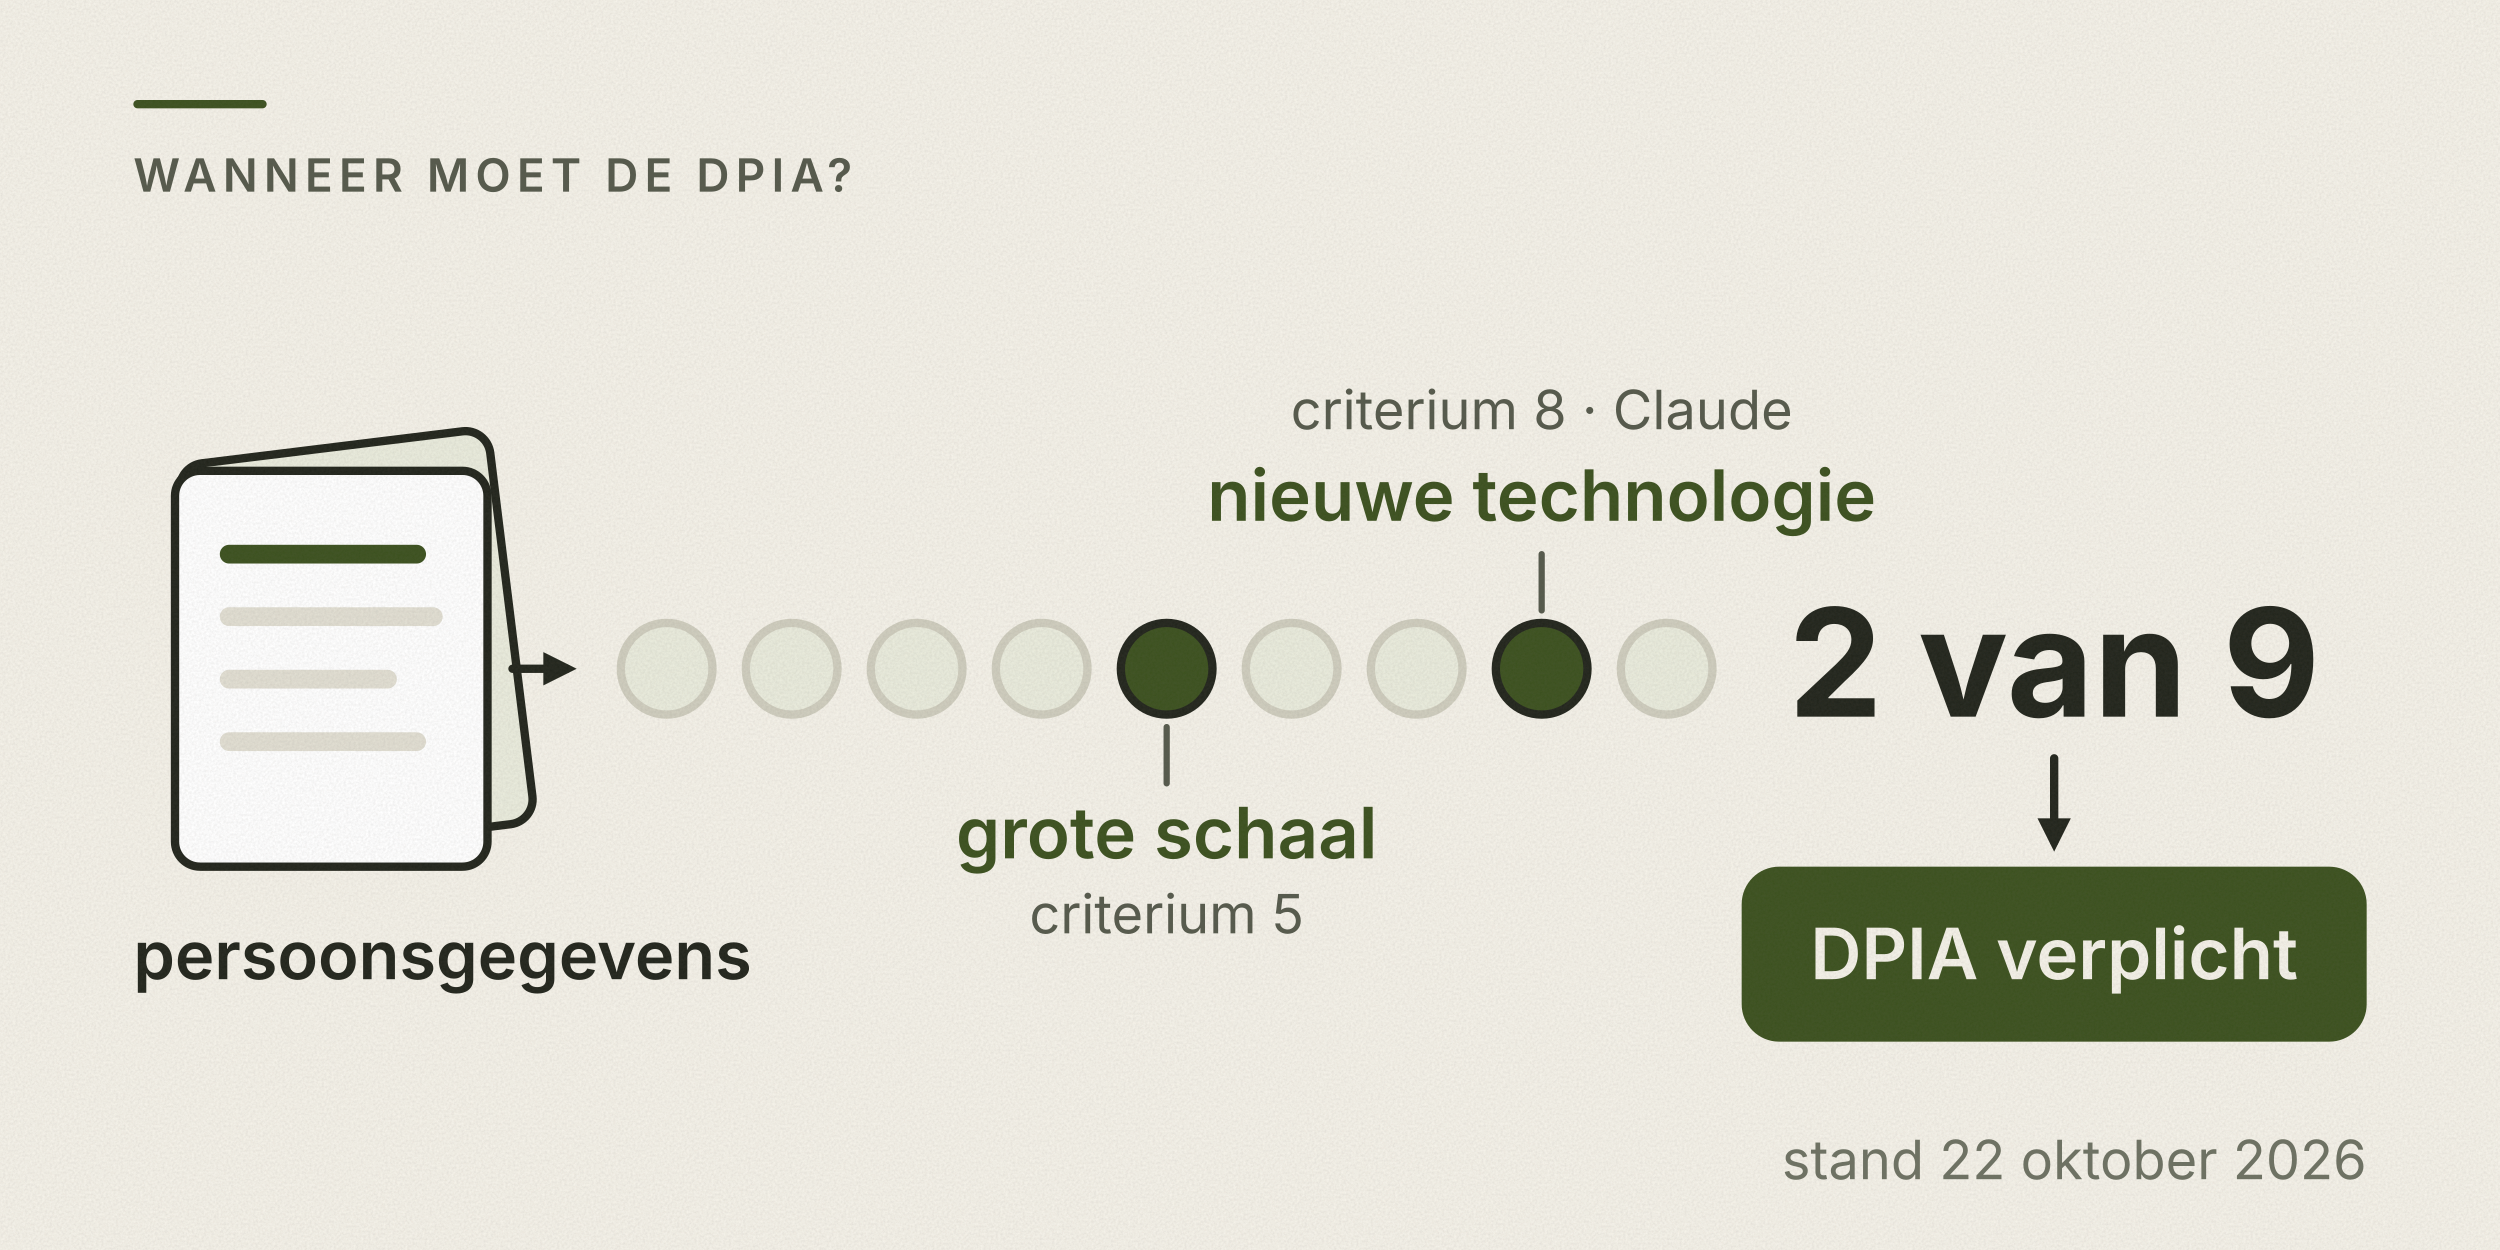
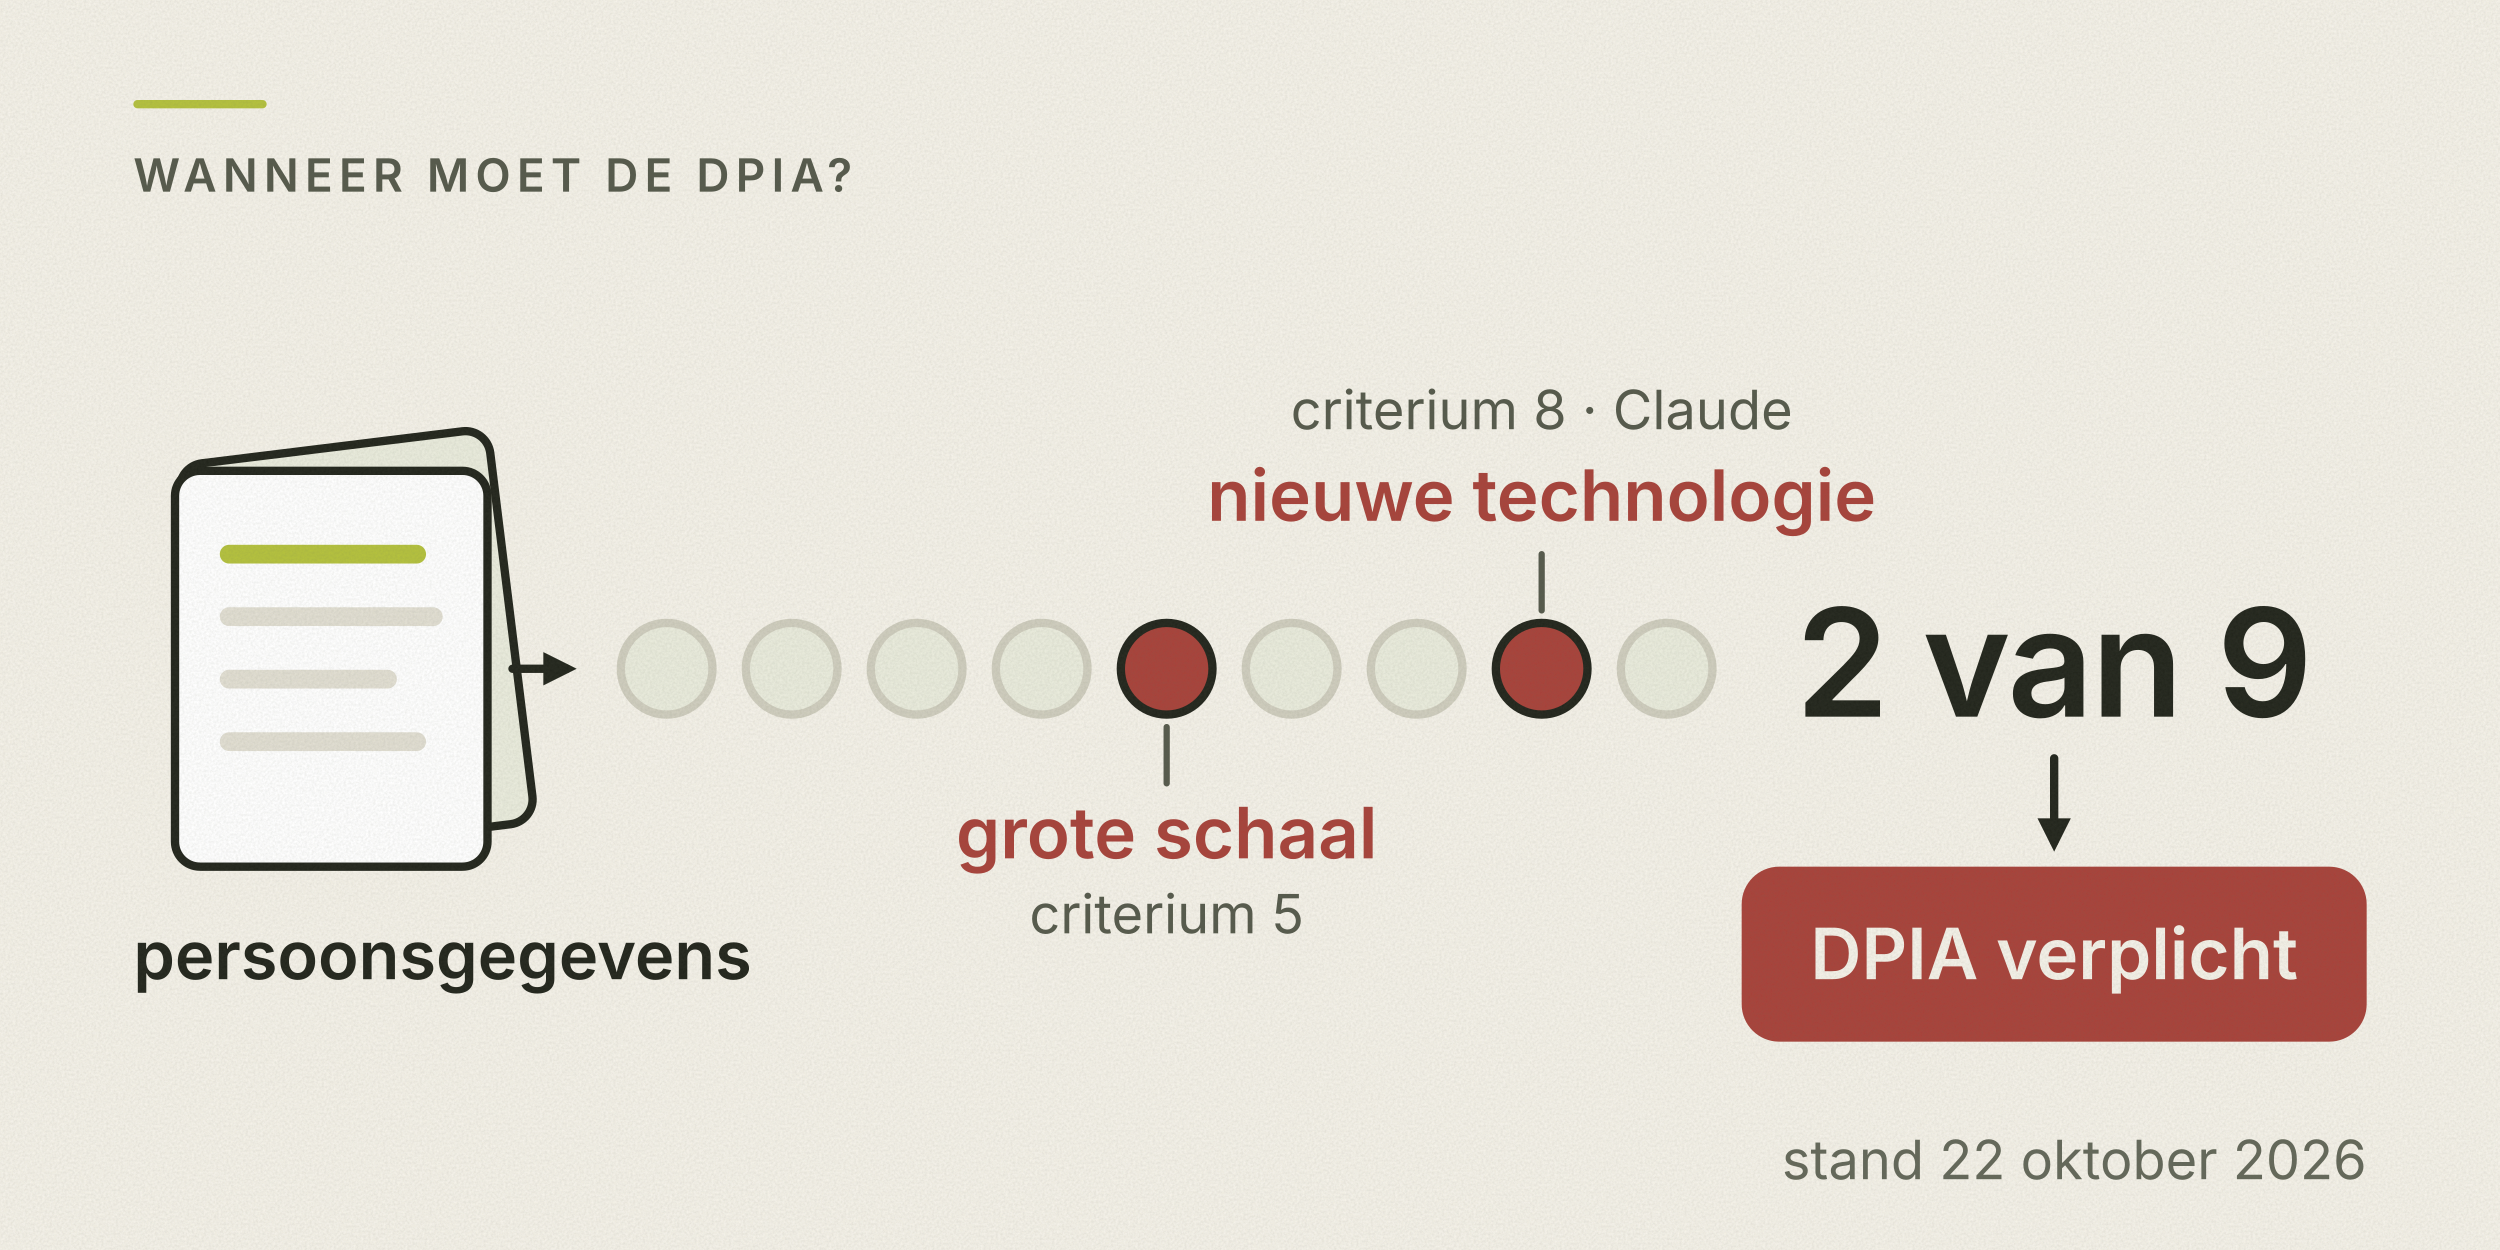
<svg xmlns="http://www.w3.org/2000/svg" viewBox="0 0 1200 600" role="img" aria-label="Claude telt al als nieuwe technologie, criterium 8 van de negen Europese criteria; komt er één criterium bij, zoals grote schaal, dan is de DPIA verplicht" font-family="Inter, system-ui, sans-serif" fill="#23261D">
  <defs>
    <filter id="dpia-g" x="0" y="0" width="100%" height="100%">
      <feTurbulence type="fractalNoise" baseFrequency=".85" numOctaves="2" stitchTiles="stitch" />
-       <feColorMatrix values="0 0 0 0 .16  0 0 0 0 .15  0 0 0 0 .14  .16 0 0 0 -.03" />
+       <feColorMatrix values="0 0 0 0 .14  0 0 0 0 .15  0 0 0 0 .11  .16 0 0 0 -.03" />
    </filter>
    <marker id="dpia-a" viewBox="0 0 10 10" refX="7" refY="5" markerWidth="4" markerHeight="4" orient="auto">
      <path d="M0,0 L10,5 L0,10 Z" fill="#23261D" />
    </marker>
  </defs>
  <rect width="1200" height="600" fill="#F4F1E8" />
-   <rect x="64" y="48" width="64" height="4" rx="2" fill="#3D5220" />
+   <rect x="64" y="48" width="64" height="4" rx="2" fill="#B4C13E" />
  <text x="64" y="92" fill="#565A4C" font-size="22" font-weight="600" letter-spacing="3">WANNEER MOET DE DPIA?</text>
  <g>
    <rect x="96" y="214" width="150" height="190" rx="12" fill="#E9EBDC" stroke="#23261D" stroke-width="4" transform="rotate(-7 171 309)" />
    <rect x="84" y="226" width="150" height="190" rx="12" fill="#FFFFFF" stroke="#23261D" stroke-width="4" />
    <g stroke-width="9" stroke-linecap="round">
-       <line x1="110" y1="266" x2="200" y2="266" stroke="#3D5220" />
+       <line x1="110" y1="266" x2="200" y2="266" stroke="#B4C13E" />
      <line x1="110" y1="296" x2="208" y2="296" stroke="#E1DED2" />
      <line x1="110" y1="326" x2="186" y2="326" stroke="#E1DED2" />
      <line x1="110" y1="356" x2="200" y2="356" stroke="#E1DED2" />
    </g>
    <line x1="246" y1="321" x2="272" y2="321" stroke="#23261D" stroke-width="4" stroke-linecap="round" marker-end="url(#dpia-a)" />
    <circle cx="320" cy="321" r="22" fill="#E9EBDC" stroke="#CFCDBE" stroke-width="4" />
    <circle cx="380" cy="321" r="22" fill="#E9EBDC" stroke="#CFCDBE" stroke-width="4" />
    <circle cx="440" cy="321" r="22" fill="#E9EBDC" stroke="#CFCDBE" stroke-width="4" />
    <circle cx="500" cy="321" r="22" fill="#E9EBDC" stroke="#CFCDBE" stroke-width="4" />
-     <circle cx="560" cy="321" r="22" fill="#3D5220" stroke="#23261D" stroke-width="4" />
+     <circle cx="560" cy="321" r="22" fill="#A8433B" stroke="#23261D" stroke-width="4" />
    <circle cx="620" cy="321" r="22" fill="#E9EBDC" stroke="#CFCDBE" stroke-width="4" />
    <circle cx="680" cy="321" r="22" fill="#E9EBDC" stroke="#CFCDBE" stroke-width="4" />
-     <circle cx="740" cy="321" r="22" fill="#3D5220" stroke="#23261D" stroke-width="4" />
+     <circle cx="740" cy="321" r="22" fill="#A8433B" stroke="#23261D" stroke-width="4" />
    <circle cx="800" cy="321" r="22" fill="#E9EBDC" stroke="#CFCDBE" stroke-width="4" />
    <line x1="740" y1="266" x2="740" y2="293" stroke="#565A4C" stroke-width="3" stroke-linecap="round" />
    <line x1="560" y1="349" x2="560" y2="376" stroke="#565A4C" stroke-width="3" stroke-linecap="round" />
    <line x1="986" y1="364" x2="986" y2="404" stroke="#23261D" stroke-width="4" stroke-linecap="round" marker-end="url(#dpia-a)" />
-     <rect x="836" y="416" width="300" height="84" rx="18" fill="#3D5220" />
+     <rect x="836" y="416" width="300" height="84" rx="18" fill="#A8433B" />
  </g>
  <text x="64" y="470" font-size="32" font-weight="600">persoonsgegevens</text>
  <text x="740" y="206" text-anchor="middle" font-size="26" fill="#565A4C">criterium 8 · Claude</text>
-   <text x="740" y="250" text-anchor="middle" font-size="34" font-weight="600" fill="#3D5220">nieuwe technologie</text>
-   <text x="560" y="412" text-anchor="middle" font-size="34" font-weight="600" fill="#3D5220">grote schaal</text>
+   <text x="740" y="250" text-anchor="middle" font-size="34" font-weight="600" fill="#A8433B">nieuwe technologie</text>
+   <text x="560" y="412" text-anchor="middle" font-size="34" font-weight="600" fill="#A8433B">grote schaal</text>
  <text x="560" y="448" text-anchor="middle" font-size="26" fill="#565A4C">criterium 5</text>
-   <text x="986" y="344" text-anchor="middle" font-family="'Instrument Sans Variable', Inter, system-ui, sans-serif" font-size="72" font-weight="700">2 van 9</text>
+   <text letter-spacing="-1" x="986" y="344" text-anchor="middle" font-family="'Instrument Sans Variable', Inter, system-ui, sans-serif" font-size="72" font-weight="600">2 van 9</text>
  <text x="986" y="470" text-anchor="middle" font-size="34" font-weight="600" fill="#F4F1E8">DPIA verplicht</text>
-   <text x="1136" y="566" text-anchor="end" font-size="26" fill="#6E7263">stand 22 oktober 2026</text>
+   <text x="1136" y="566" text-anchor="end" font-size="26" fill="#64685A">stand 22 oktober 2026</text>
  <rect width="1200" height="600" filter="url(#dpia-g)" />
</svg>
